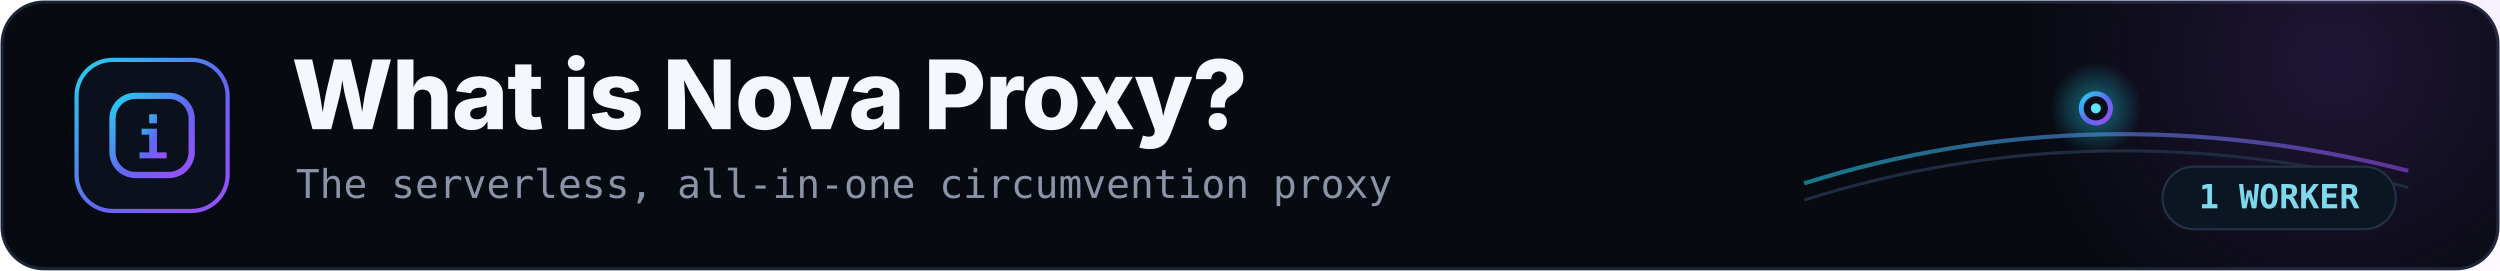
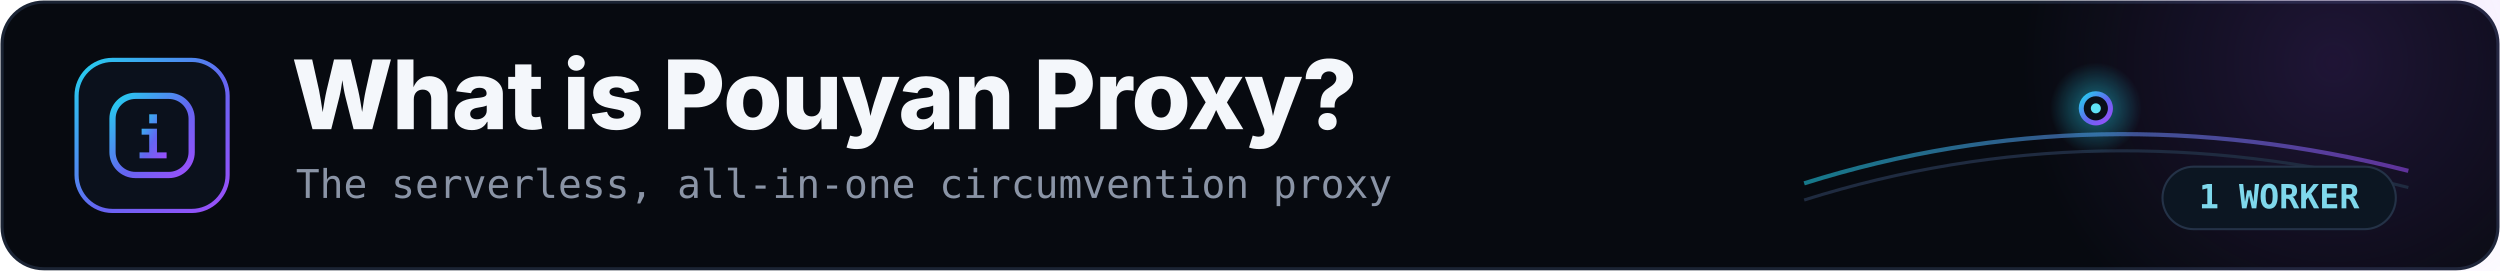
<svg xmlns="http://www.w3.org/2000/svg" width="1200" height="130" viewBox="0 0 1200 130" role="img" aria-labelledby="t d">
  <defs>
    <linearGradient id="g" x1="0" y1="0" x2="1" y2="1">
      <stop offset="0" stop-color="#22d3ee" />
      <stop offset="0.55" stop-color="#6366f1" />
      <stop offset="1" stop-color="#9d4efb" />
    </linearGradient>
    <linearGradient id="gh" x1="0" y1="0" x2="1" y2="0">
      <stop offset="0" stop-color="#22d3ee" />
      <stop offset="1" stop-color="#9d4efb" />
    </linearGradient>
    <radialGradient id="nglow" cx="0.5" cy="0.5" r="0.5">
      <stop offset="0" stop-color="#22d3ee" stop-opacity="0.5" />
      <stop offset="1" stop-color="#22d3ee" stop-opacity="0" />
    </radialGradient>
    <radialGradient id="corner" cx="0.5" cy="0.5" r="0.5">
      <stop offset="0" stop-color="#9d4efb" stop-opacity="0.16" />
      <stop offset="1" stop-color="#9d4efb" stop-opacity="0" />
    </radialGradient>
  </defs>
  <rect x="1" y="1" width="1198" height="128" rx="20" fill="#070a10" />
  <rect x="1" y="1" width="1198" height="128" rx="20" fill="none" stroke="#1b2434" stroke-width="1.5" />
  <circle cx="1120" cy="30" r="150" fill="url(#corner)" />
  <rect x="36" y="28" width="74" height="74" rx="18" fill="#0b111c" />
  <rect x="36.75" y="28.75" width="72.5" height="72.5" rx="17.25" fill="none" stroke="url(#g)" stroke-width="2" />
  <g transform="translate(73 65)" stroke="url(#g)" stroke-width="3" fill="none" stroke-linecap="round" stroke-linejoin="round">
    <rect x="-19" y="-19" width="38" height="38" rx="11" />
    <text x="0" y="11" text-anchor="middle" font-family="ui-monospace,Menlo,monospace" font-size="26" font-weight="700" fill="url(#g)" stroke="none">i</text>
  </g>
-   <text x="140" y="62" font-family="-apple-system,BlinkMacSystemFont,Segoe UI,sans-serif" font-size="46" font-weight="800" fill="#f4f7fb" letter-spacing="-0.5">What is Nova Proxy?</text>
+   <text x="140" y="62" font-family="-apple-system,BlinkMacSystemFont,Segoe UI,sans-serif" font-size="46" font-weight="800" fill="#f4f7fb" letter-spacing="-0.5">What is Pouyan Proxy?</text>
  <text x="142" y="95" font-family="ui-monospace,SFMono-Regular,Menlo,monospace" font-size="19" fill="#8a94a6">The serverless, all-in-one circumvention proxy</text>
  <path d="M866 96 Q1006 52 1156 90" fill="none" stroke="#1f2b40" stroke-width="1.5" />
  <path d="M866 88 Q1006 44 1156 82" fill="none" stroke="url(#gh)" stroke-width="2" opacity="0.55" />
  <circle cx="1006" cy="52" r="22" fill="url(#nglow)" />
  <circle cx="1006" cy="52" r="7" fill="#0a0f18" stroke="url(#g)" stroke-width="2.4" />
  <circle cx="1006" cy="52" r="2.4" fill="#5fe3f6" />
  <g>
    <rect x="1038" y="80" width="112" height="30" rx="15" fill="#0c1622" stroke="#243247" stroke-width="1" />
    <text x="1094" y="100" text-anchor="middle" font-family="ui-monospace,SFMono-Regular,Menlo,monospace" font-size="16" font-weight="700" fill="#7fd8ec">1 WORKER</text>
  </g>
</svg>
